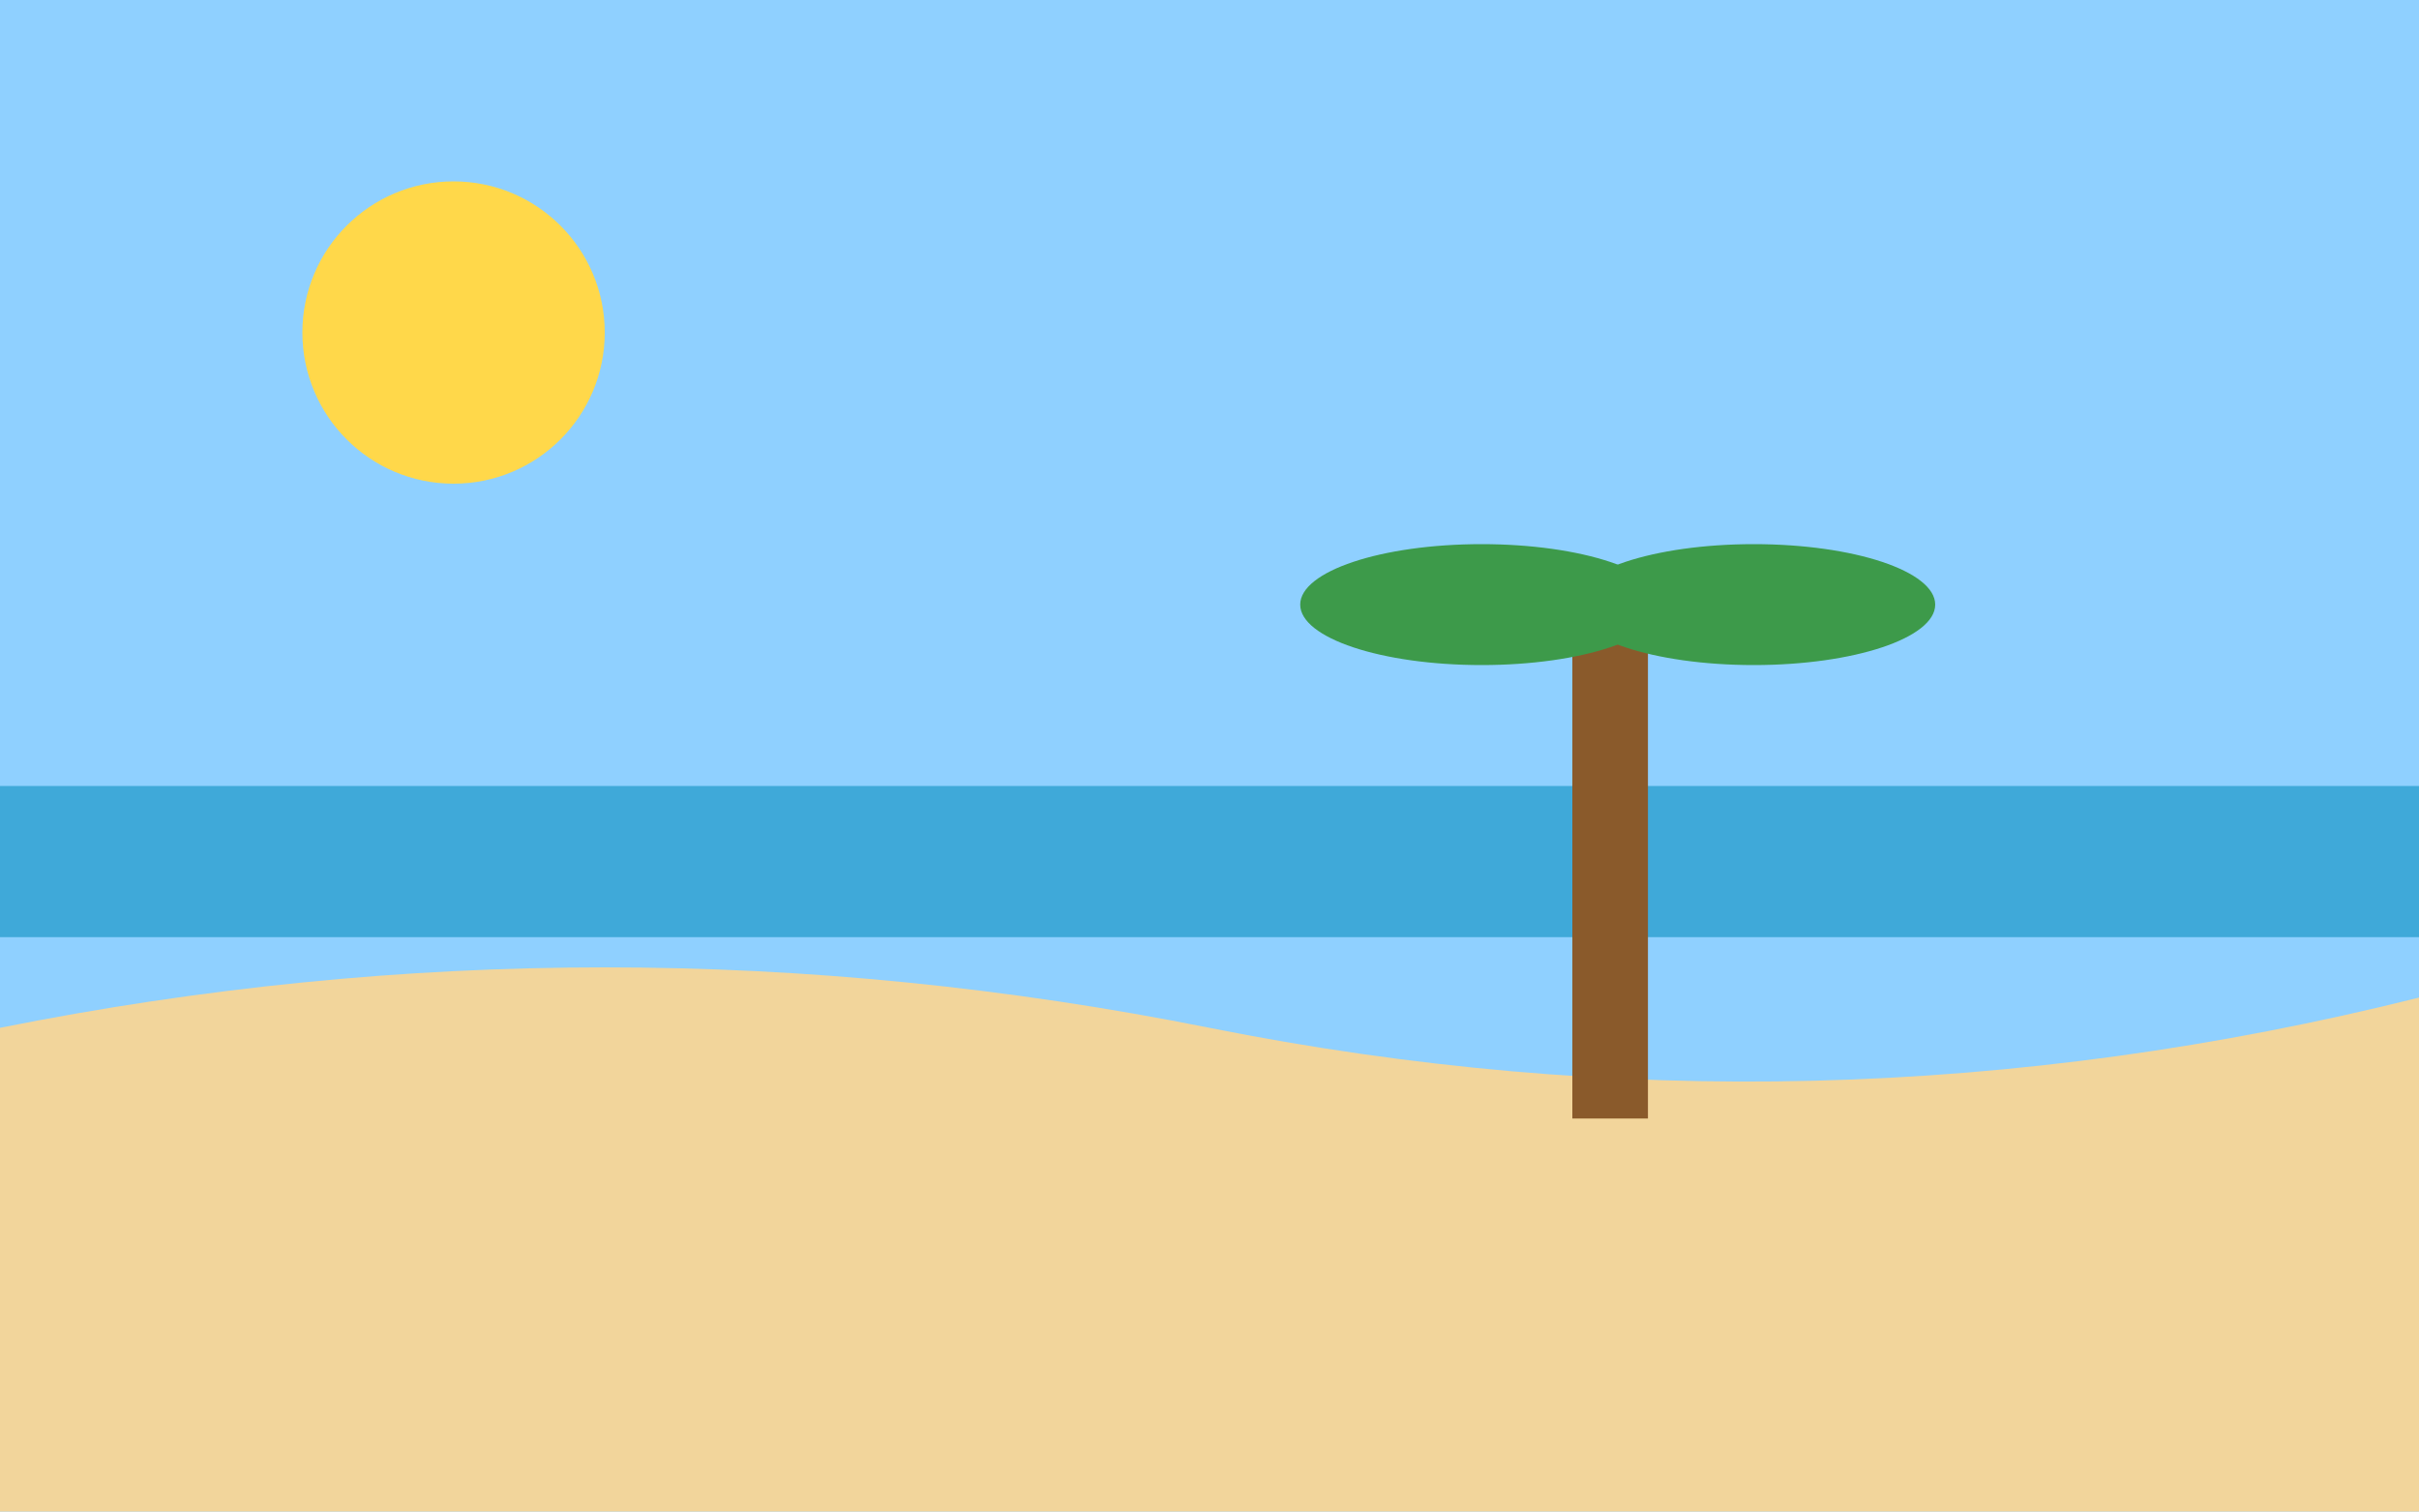
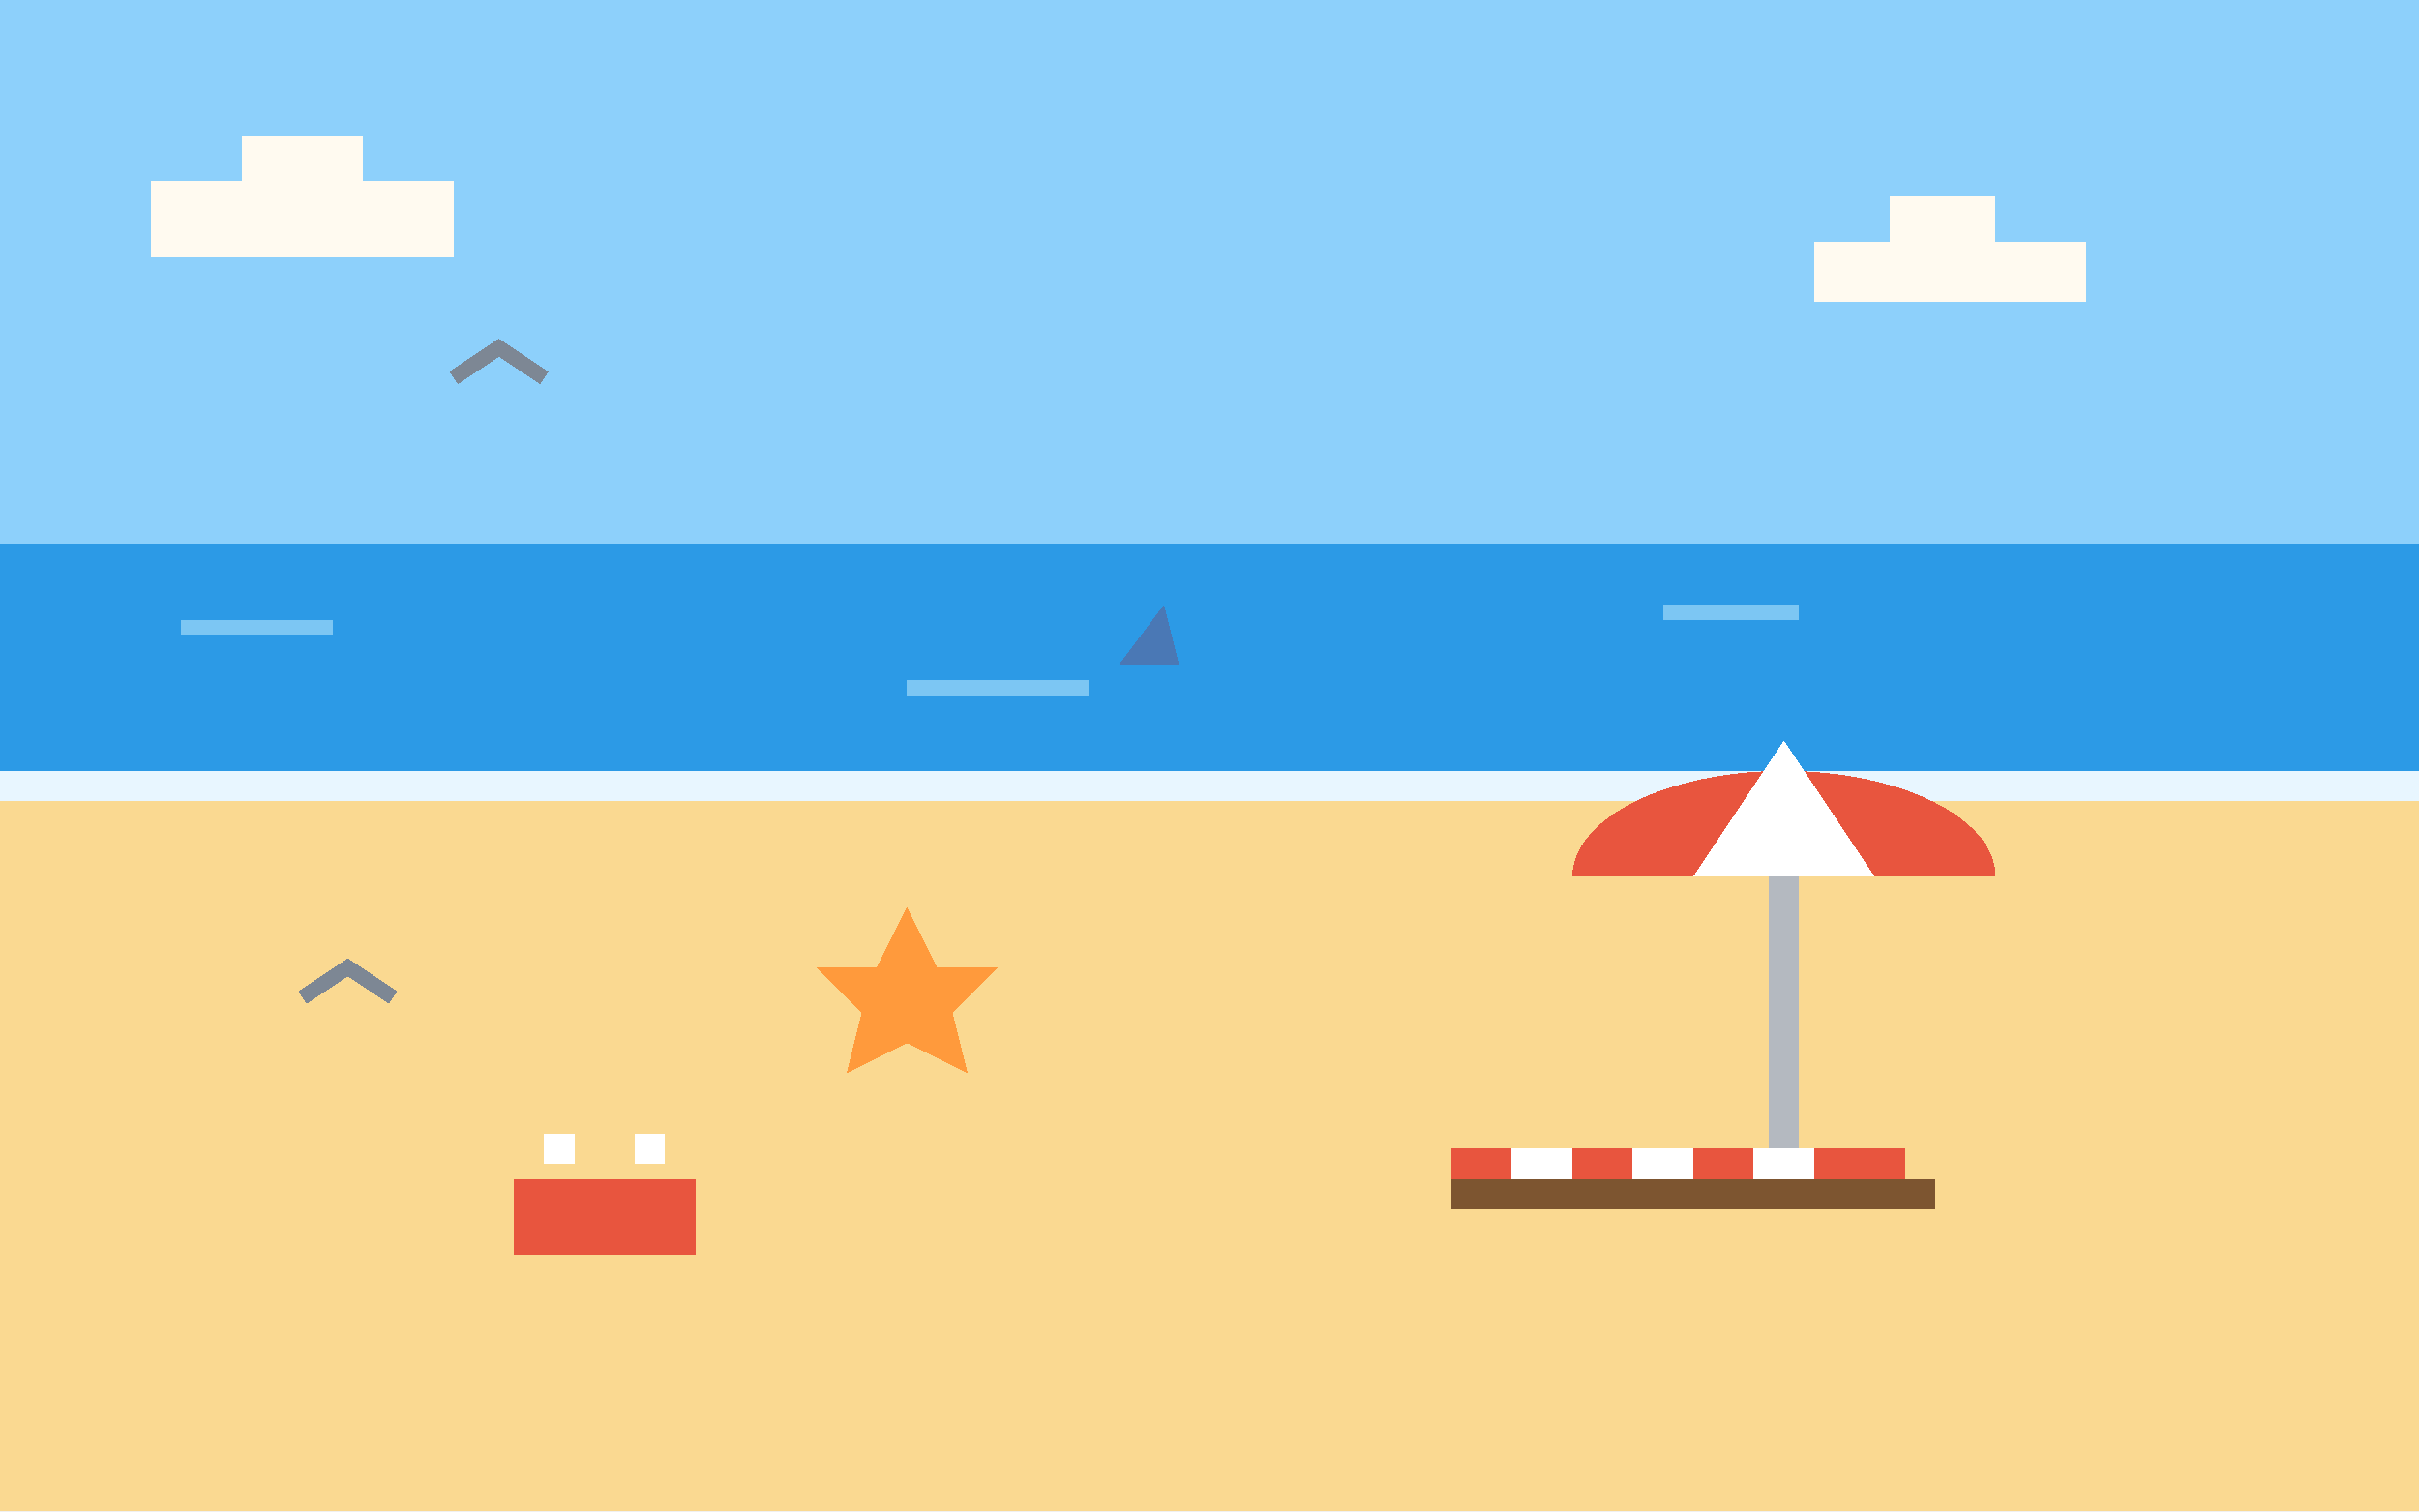
- <svg xmlns="http://www.w3.org/2000/svg" viewBox="0 0 160 100" width="160" height="100">
-   <rect width="160" height="100" fill="#8fd0ff" />
-   <path d="M0 68 Q 40 60 80 68 T 160 66 V 100 H 0 Z" fill="#f2d59b" />
-   <rect x="0" y="52" width="160" height="10" fill="#3fa9d9" />
-   <rect x="104" y="40" width="5" height="34" fill="#8a5a2b" />
-   <g fill="#3d9a4a">
-     <ellipse cx="98" cy="40" rx="12" ry="4" />
-     <ellipse cx="116" cy="40" rx="12" ry="4" />
-   </g>
-   <circle cx="30" cy="22" r="10" fill="#ffd84a" />
+ <svg xmlns="http://www.w3.org/2000/svg" viewBox="0 0 160 100" width="160" height="100" shape-rendering="crispEdges">
+   <rect width="160" height="36" fill="#8dd0fb" />
+   <rect x="10" y="12" width="20" height="5" fill="#fffaf0" />
+   <rect x="16" y="9" width="8" height="3" fill="#fffaf0" />
+   <rect x="120" y="16" width="18" height="4" fill="#fffaf0" />
+   <rect x="125" y="13" width="7" height="3" fill="#fffaf0" />
+   <rect y="36" width="160" height="16" fill="#2c9ae6" />
+   <rect x="12" y="41" width="10" height="1" fill="#7cc6f3" />
+   <rect x="60" y="45" width="12" height="1" fill="#7cc6f3" />
+   <rect x="110" y="40" width="9" height="1" fill="#7cc6f3" />
+   <path d="M74 44 l3 -4 l1 4 z" fill="#4a78b5" />
+   <rect y="52" width="160" height="48" fill="#fad991" />
+   <rect y="51" width="160" height="2" fill="#e8f6ff" />
+   <path d="M104 58 a14 7 0 0 1 28 0 z" fill="#e8553e" />
+   <path d="M112 58 l6 -9 l6 9 z" fill="#ffffff" />
+   <rect x="117" y="58" width="2" height="22" fill="#b4b9c0" />
+   <rect x="96" y="76" width="30" height="2" fill="#e8553e" />
+   <rect x="100" y="76" width="4" height="2" fill="#ffffff" />
+   <rect x="108" y="76" width="4" height="2" fill="#ffffff" />
+   <rect x="116" y="76" width="4" height="2" fill="#ffffff" />
+   <rect x="96" y="78" width="32" height="2" fill="#7d5530" />
+   <rect x="34" y="78" width="12" height="5" fill="#e8553e" />
+   <rect x="36" y="75" width="2" height="2" fill="#ffffff" />
+   <rect x="42" y="75" width="2" height="2" fill="#ffffff" />
+   <path d="M60 60 l2 4 l4 0 l-3 3 l1 4 l-4 -2 l-4 2 l1 -4 l-3 -3 l4 0 z" fill="#ff9a3c" />
+   <path d="M20 66 l3 -2 l3 2 M30 25 l3 -2 l3 2" stroke="#7d8794" fill="none" />
</svg>
